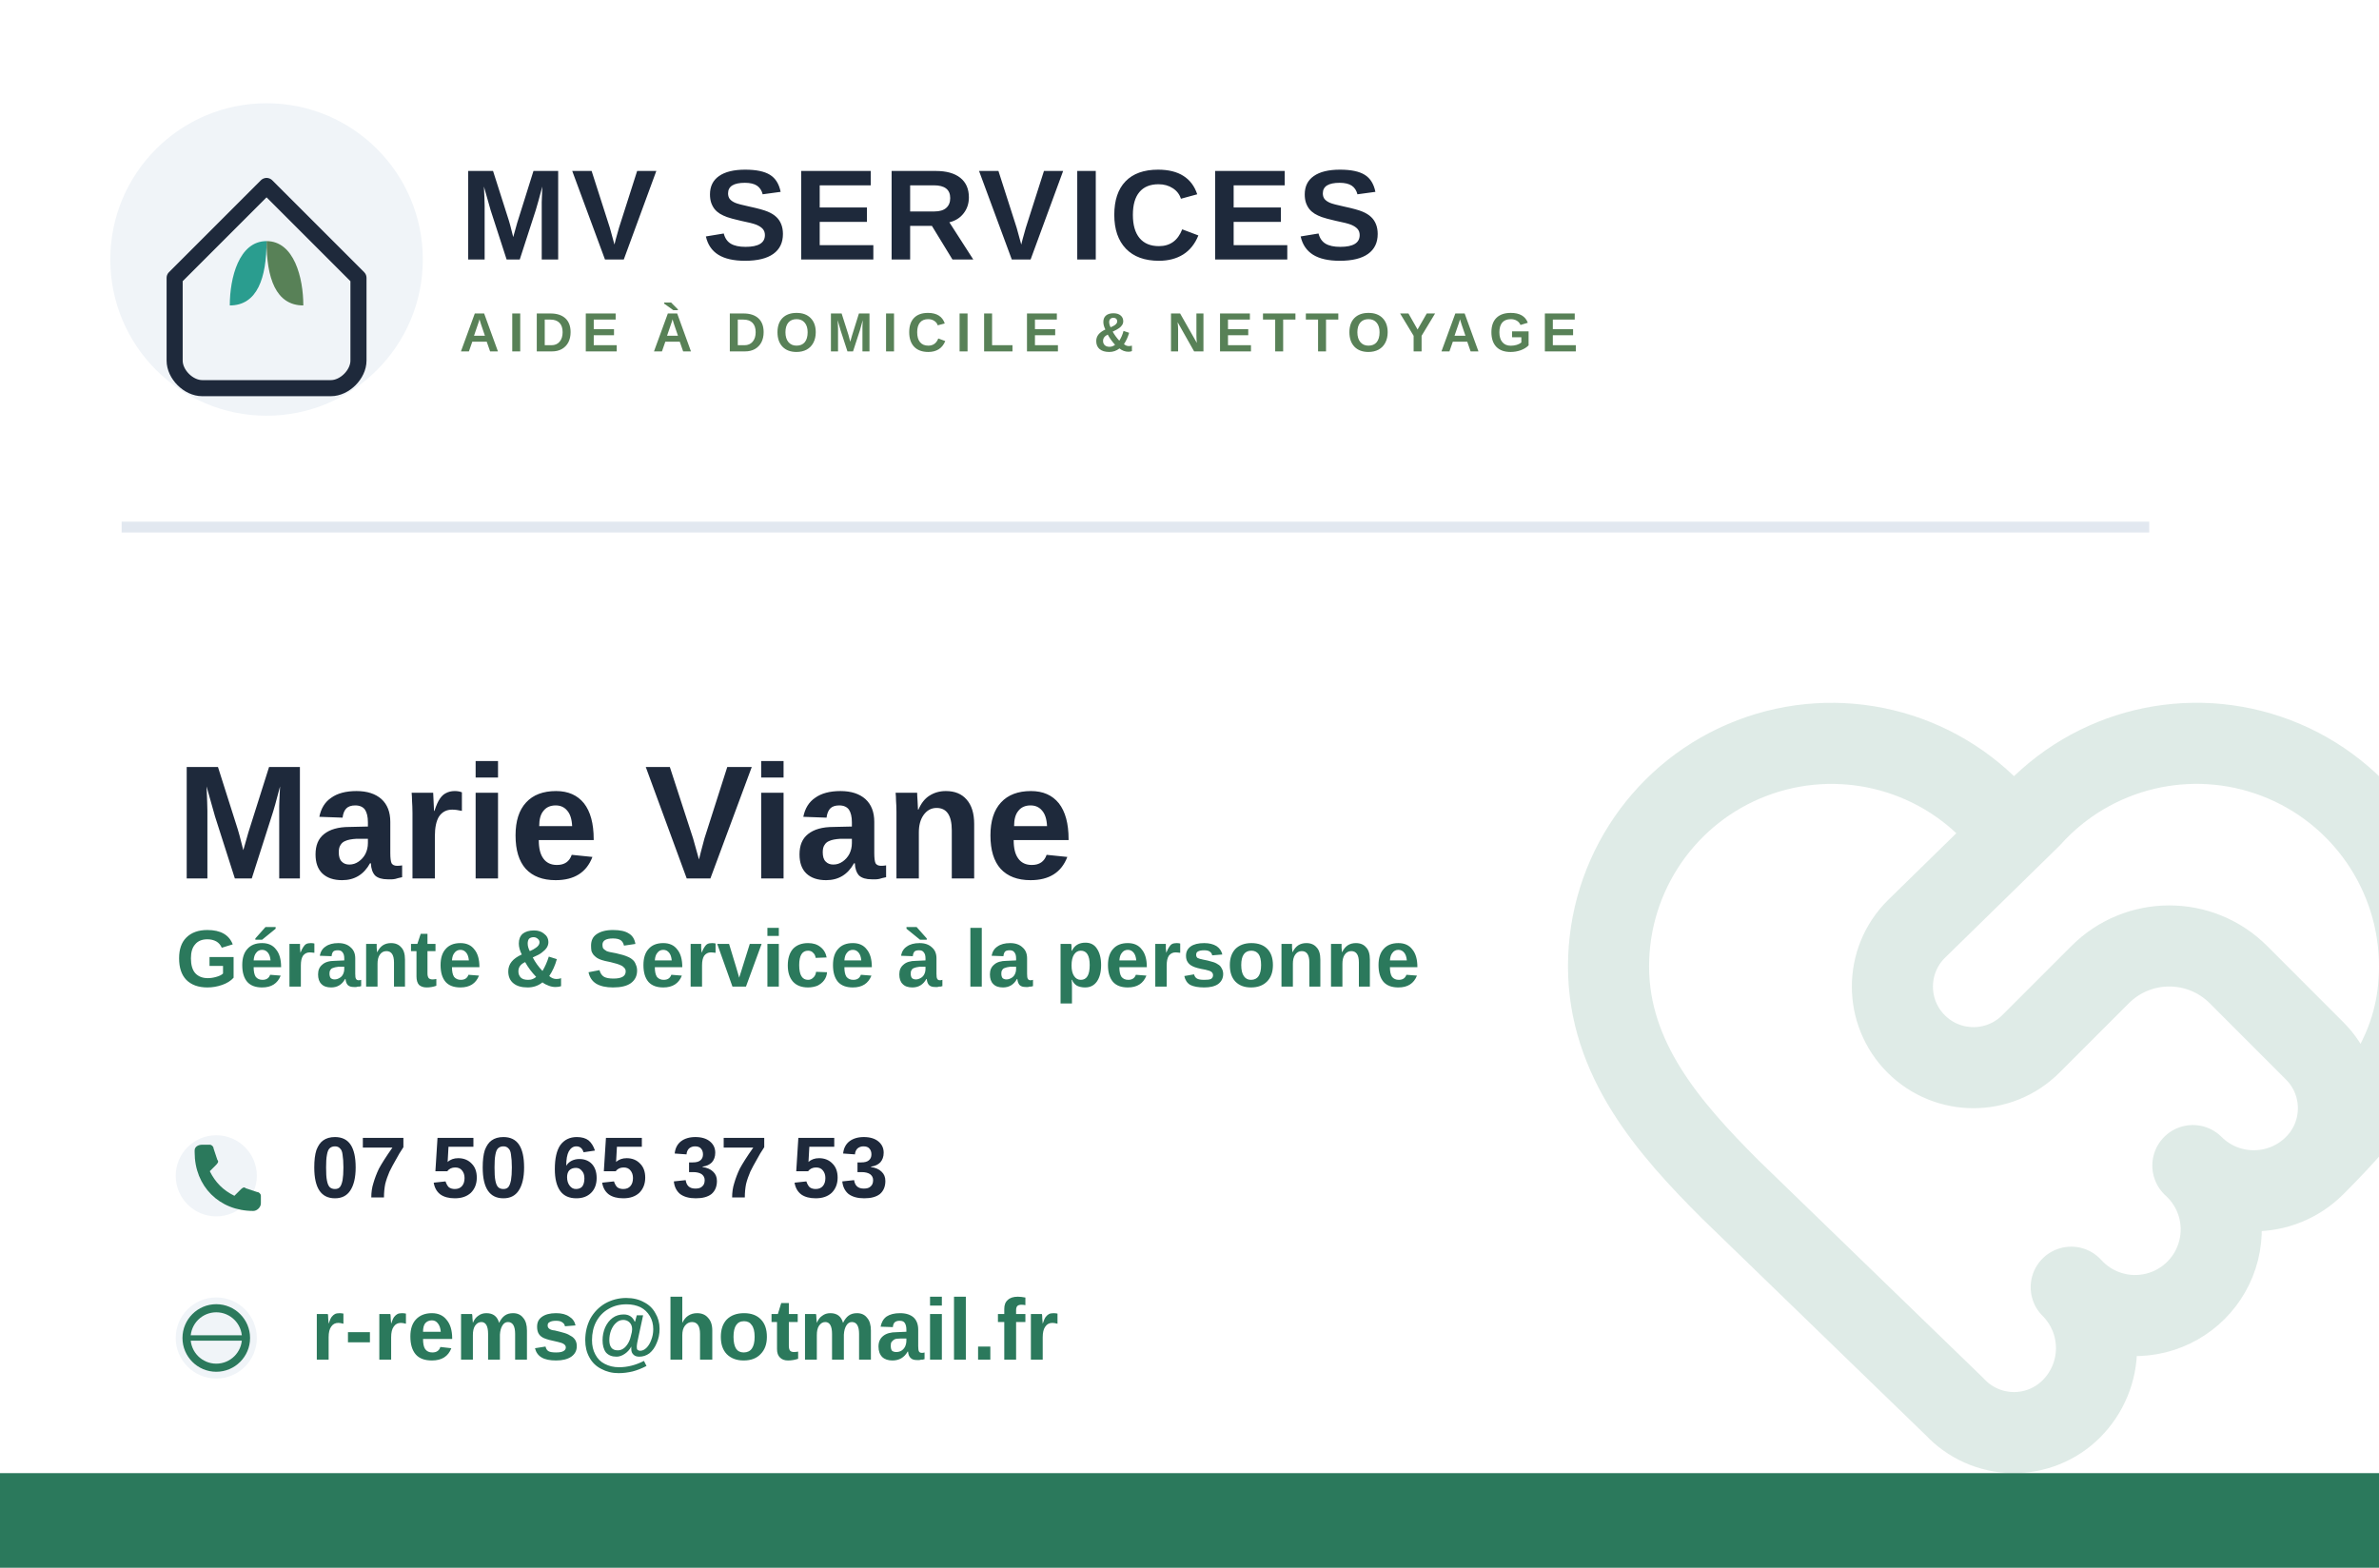
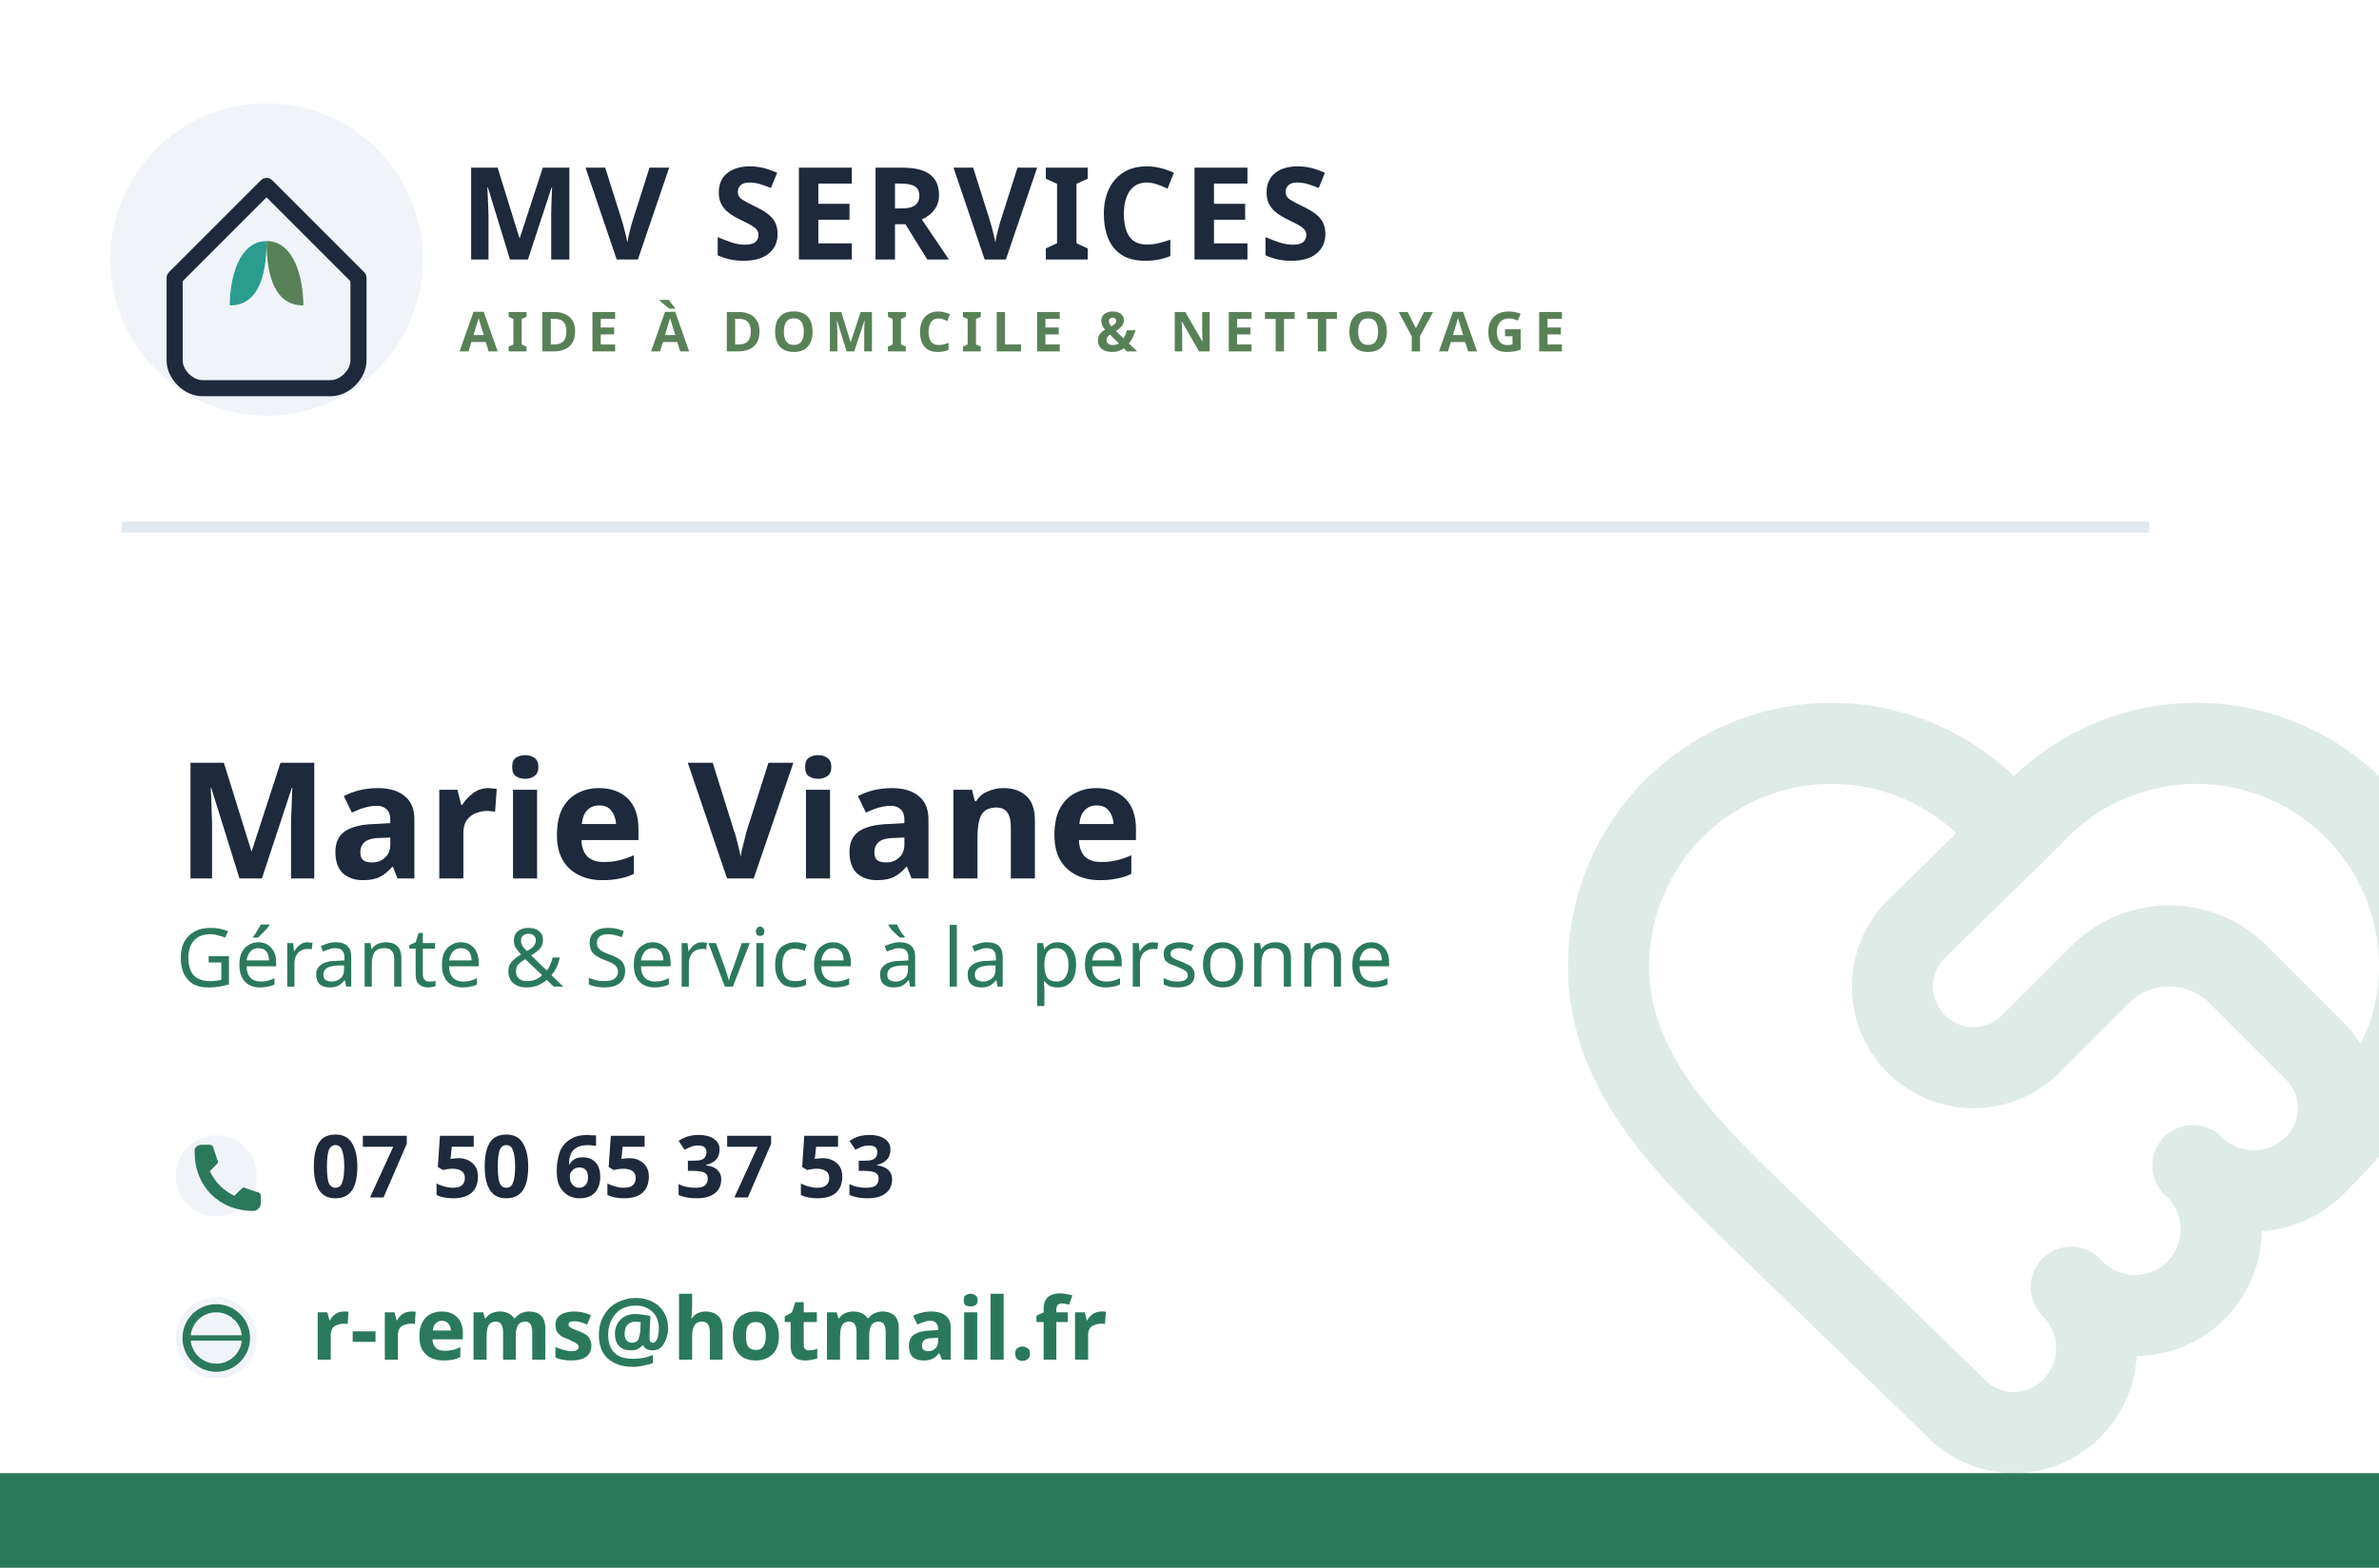
<svg xmlns="http://www.w3.org/2000/svg" width="88mm" height="58mm" viewBox="0 0 88 58">
+   <style>
+     text {
+       font-family: Nunito Sans, ui-sans-serif, system-ui, sans-serif;
+     }
+   </style>
  <rect x="0" y="0" width="88" height="58" fill="#FFFFFF" />
  <g transform="translate(1.5, 1.5)">
    <g transform="translate(7, 3) scale(0.17) translate(-60, -30)">
      <g transform="translate(30, 22)">
        <circle cx="38" cy="38" r="34" fill="#F0F4F8" />
        <path d="M 18 42 L 38 22 L 58 42 V 60 C 58 63 55 66 52 66 H 24 C 21 66 18 63 18 60 Z" fill="none" stroke="#1E293B" stroke-width="3.5" stroke-linecap="round" stroke-linejoin="round" />
        <path d="M 38 34 C 44 34 46 42 46 48 C 40 48 38 42 38 34 Z" fill="#588157" />
        <path d="M 38 34 C 32 34 30 42 30 48 C 36 48 38 42 38 34 Z" fill="#2A9D8F" />
      </g>
-       <text x="110" y="60" font-family="'Plus Jakarta Sans', 'Arial', sans-serif" font-size="28" font-weight="800" fill="#1E293B" letter-spacing="1">MV SERVICES</text>
-       <text x="110" y="80" font-family="'Plus Jakarta Sans', 'Arial', sans-serif" font-size="12" font-weight="600" fill="#588157" letter-spacing="2">AIDE À DOMICILE &amp; NETTOYAGE</text>
+       <text x="110" y="60" font-size="28" font-weight="800" fill="#1E293B" letter-spacing="1">MV SERVICES</text>
+       <text x="110" y="80" font-size="12" font-weight="600" fill="#588157" letter-spacing="2">AIDE À DOMICILE &amp; NETTOYAGE</text>
    </g>
    <line x1="3" y1="18" x2="78" y2="18" stroke="#E2E8F0" stroke-width="0.4" />
-     <text x="5" y="31" font-family="'Plus Jakarta Sans', 'Arial', sans-serif" font-size="6" font-weight="800" fill="#1E293B">Marie Viane</text>
-     <text x="5" y="35" font-family="'Plus Jakarta Sans', 'Arial', sans-serif" font-size="3" font-weight="600" fill="#2b795c">Gérante &amp; Service à la personne</text>
+     <text x="5" y="31" font-size="6" font-weight="800" fill="#1E293B">Marie Viane</text>
+     <text x="5" y="35" font-size="3" font-weight="500" fill="#2b795c">Gérante &amp; Service à la personne</text>
    <g transform="translate(5, 40.5)">
      <circle cx="1.5" cy="1.5" r="1.5" fill="#F0F4F8" />
      <path d="M1 0.8 C1 0.6 1.2 0.5 1.4 0.5 H1.8 C1.9 0.5 2 0.6 2 0.7 L2.2 1.3 C2.3 1.4 2.2 1.5 2.1 1.6 L1.8 1.9 C2.1 2.5 2.5 2.9 3.1 3.2 L3.4 2.9 C3.5 2.8 3.6 2.7 3.7 2.8 L4.3 3 C4.4 3 4.5 3.1 4.5 3.2 V3.6 C4.5 3.8 4.3 4 4.1 4 C2.3 4 1 2.7 1 0.9 Z" fill="#2b795c" transform="scale(0.7)" />
-       <text x="5" y="2.3" font-family="'Plus Jakarta Sans', 'Arial', sans-serif" font-size="3.2" font-weight="700" fill="#1E293B">07 50 65 37 53</text>
+       <text x="5" y="2.3" font-size="3.2" font-weight="700" fill="#1E293B">07 50 65 37 53</text>
    </g>
    <g transform="translate(5, 46.5)">
      <circle cx="1.5" cy="1.5" r="1.5" fill="#F0F4F8" />
      <circle cx="1.5" cy="1.5" r="1.1" fill="none" stroke="#2b795c" stroke-width="0.3" />
      <line x1="0.4" y1="1.5" x2="2.6" y2="1.5" stroke="#2b795c" stroke-width="0.2" />
-       <text x="5" y="2.3" font-family="'Plus Jakarta Sans', 'Arial', sans-serif" font-size="3.2" font-weight="700" fill="#2b795c">r-rems@hotmail.fr</text>
+       <text x="5" y="2.3" font-size="3.2" font-weight="700" fill="#2b795c">r-rems@hotmail.fr</text>
    </g>
    <g transform="translate(55, 20) scale(1.5)" stroke="#2b795c" stroke-width="2" stroke-linecap="round" stroke-linejoin="round" fill="none" opacity="0.15">
      <path d="M19.414 14.414C21 12.828 22 11.5 22 9.5a5.5 5.5 0 0 0-9.591-3.676.6.6 0 0 1-.818.001A5.5 5.5 0 0 0 2 9.5c0 2.3 1.5 4 3 5.5l5.535 5.362a2 2 0 0 0 2.879.052 2.12 2.12 0 0 0-.004-3 2.124 2.124 0 1 0 3-3 2.124 2.124 0 0 0 3.004 0 2 2 0 0 0 0-2.828l-1.881-1.882a2.41 2.41 0 0 0-3.409 0l-1.71 1.71a2 2 0 0 1-2.828 0 2 2 0 0 1 0-2.828l2.823-2.762" />
    </g>
  </g>
  <rect x="0" y="54.5" width="88" height="3.5" fill="#2b795c" />
</svg>
